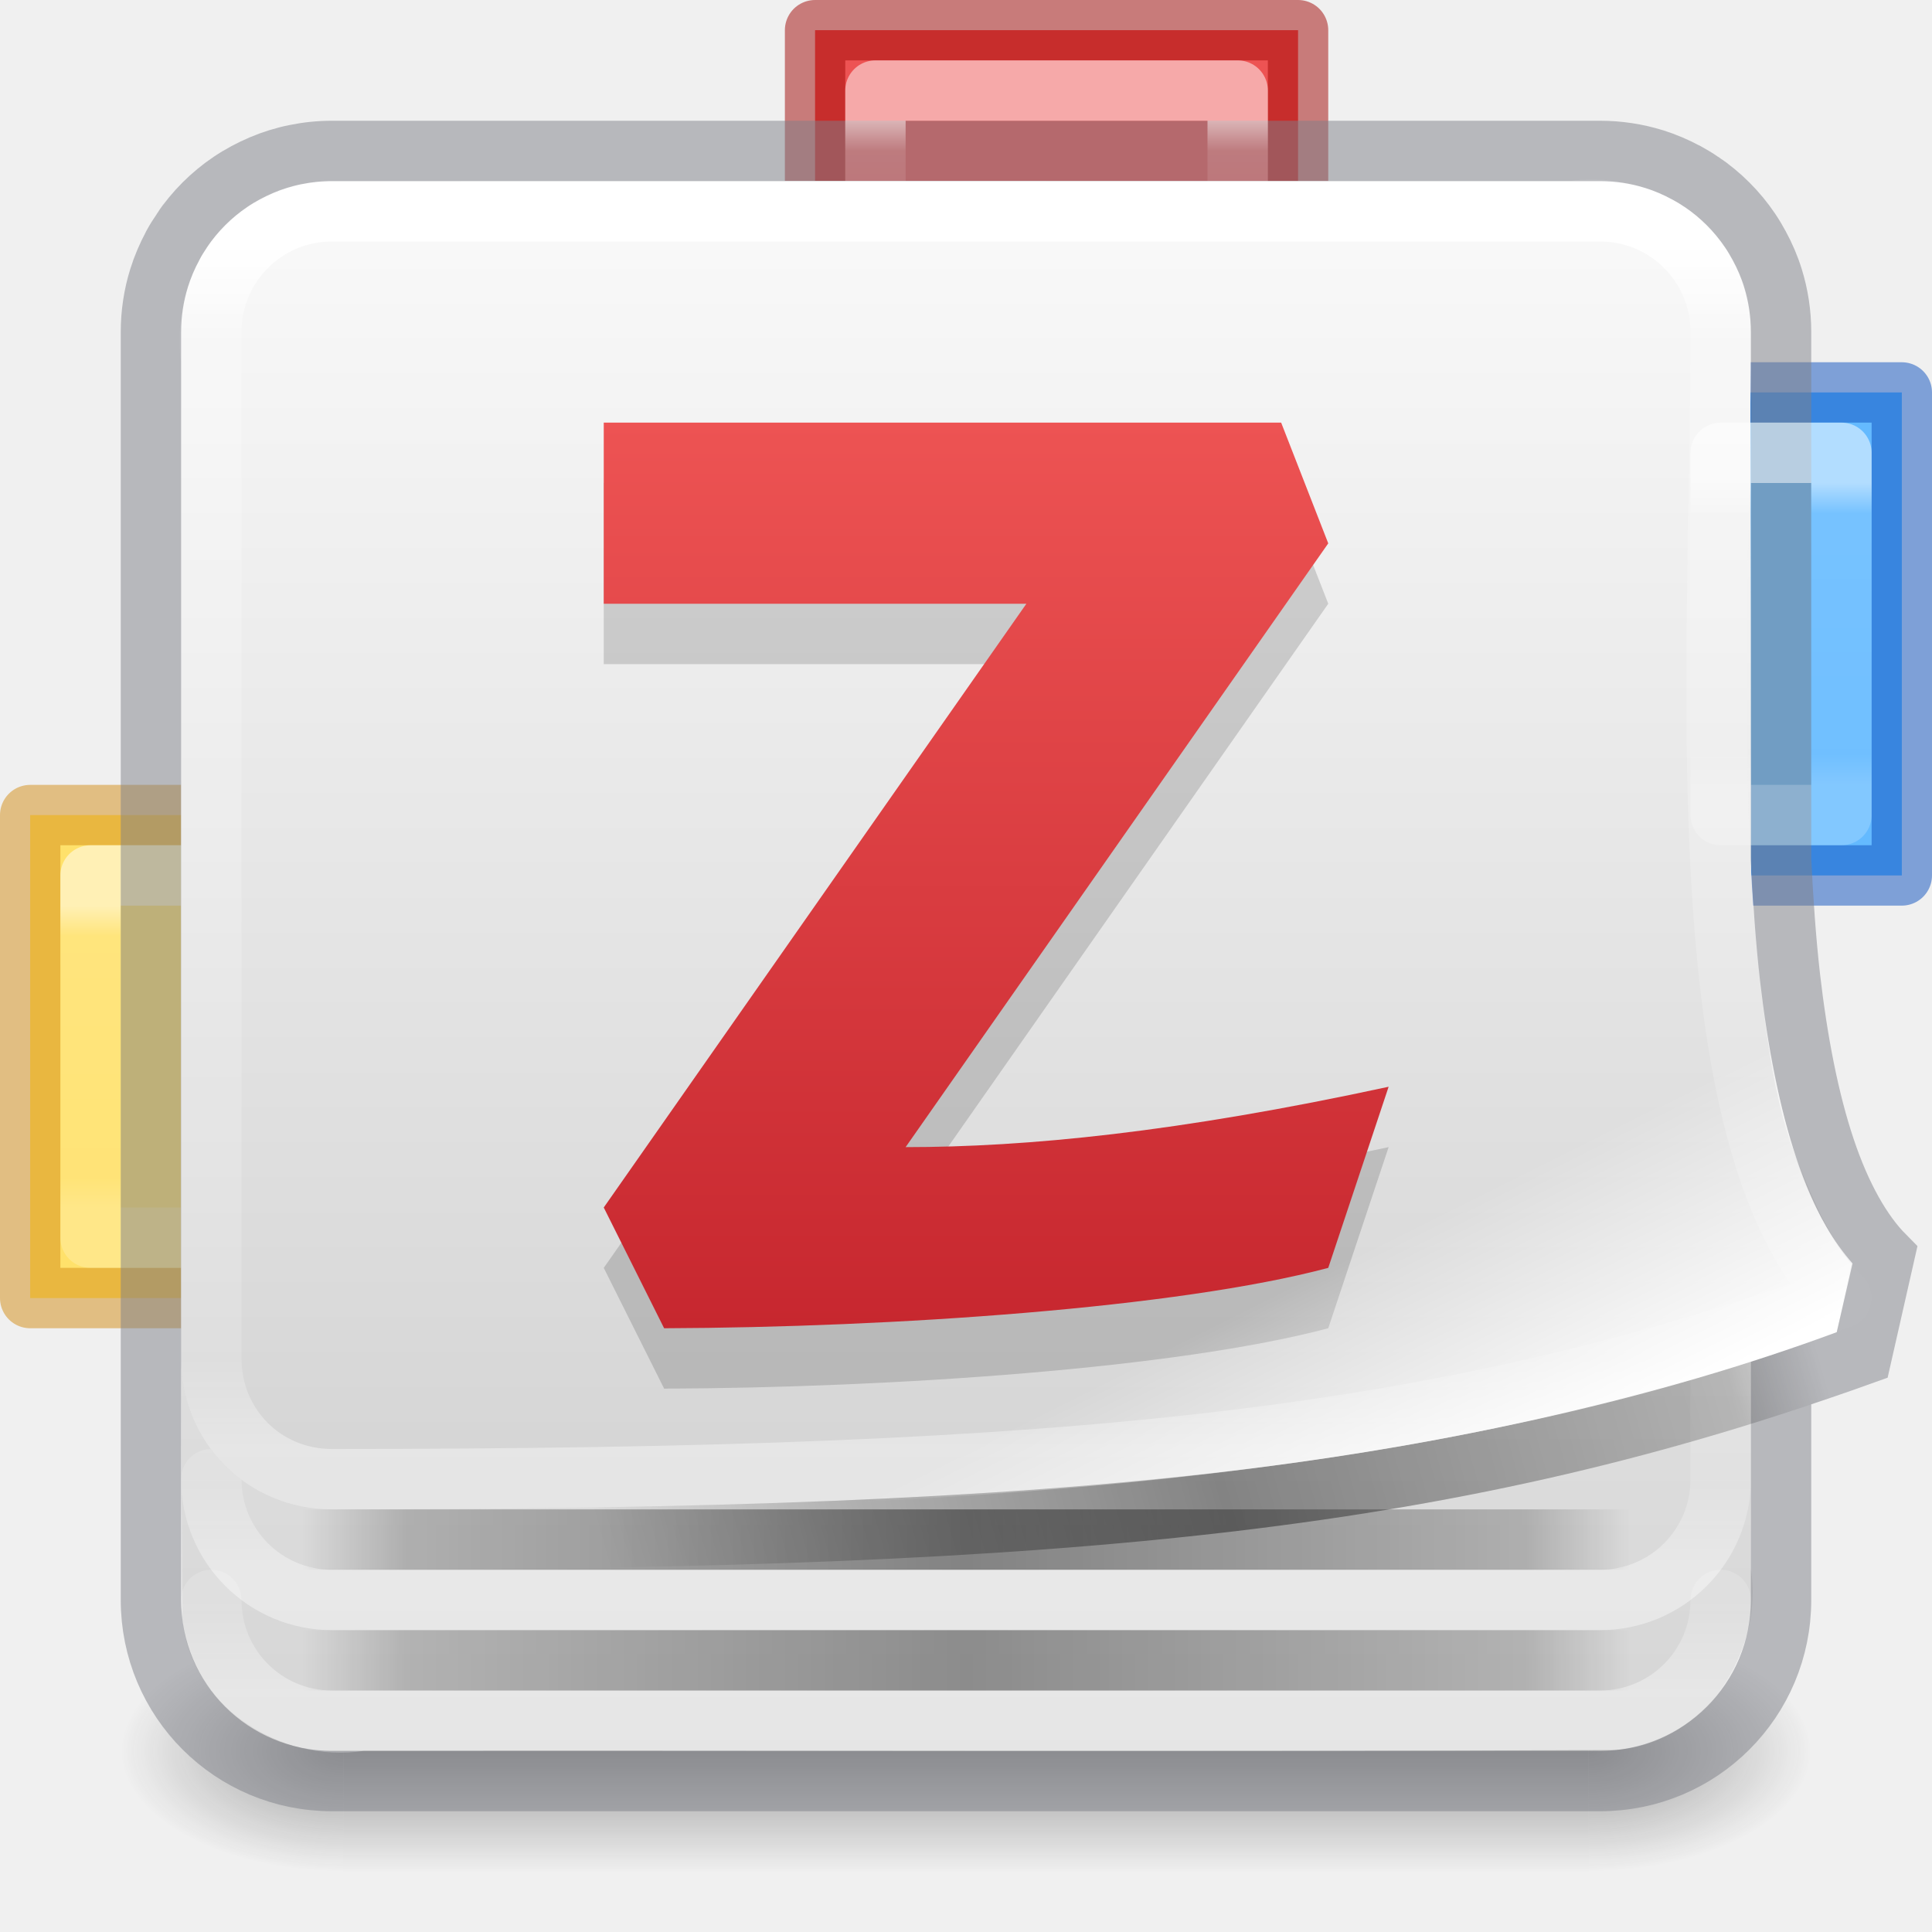
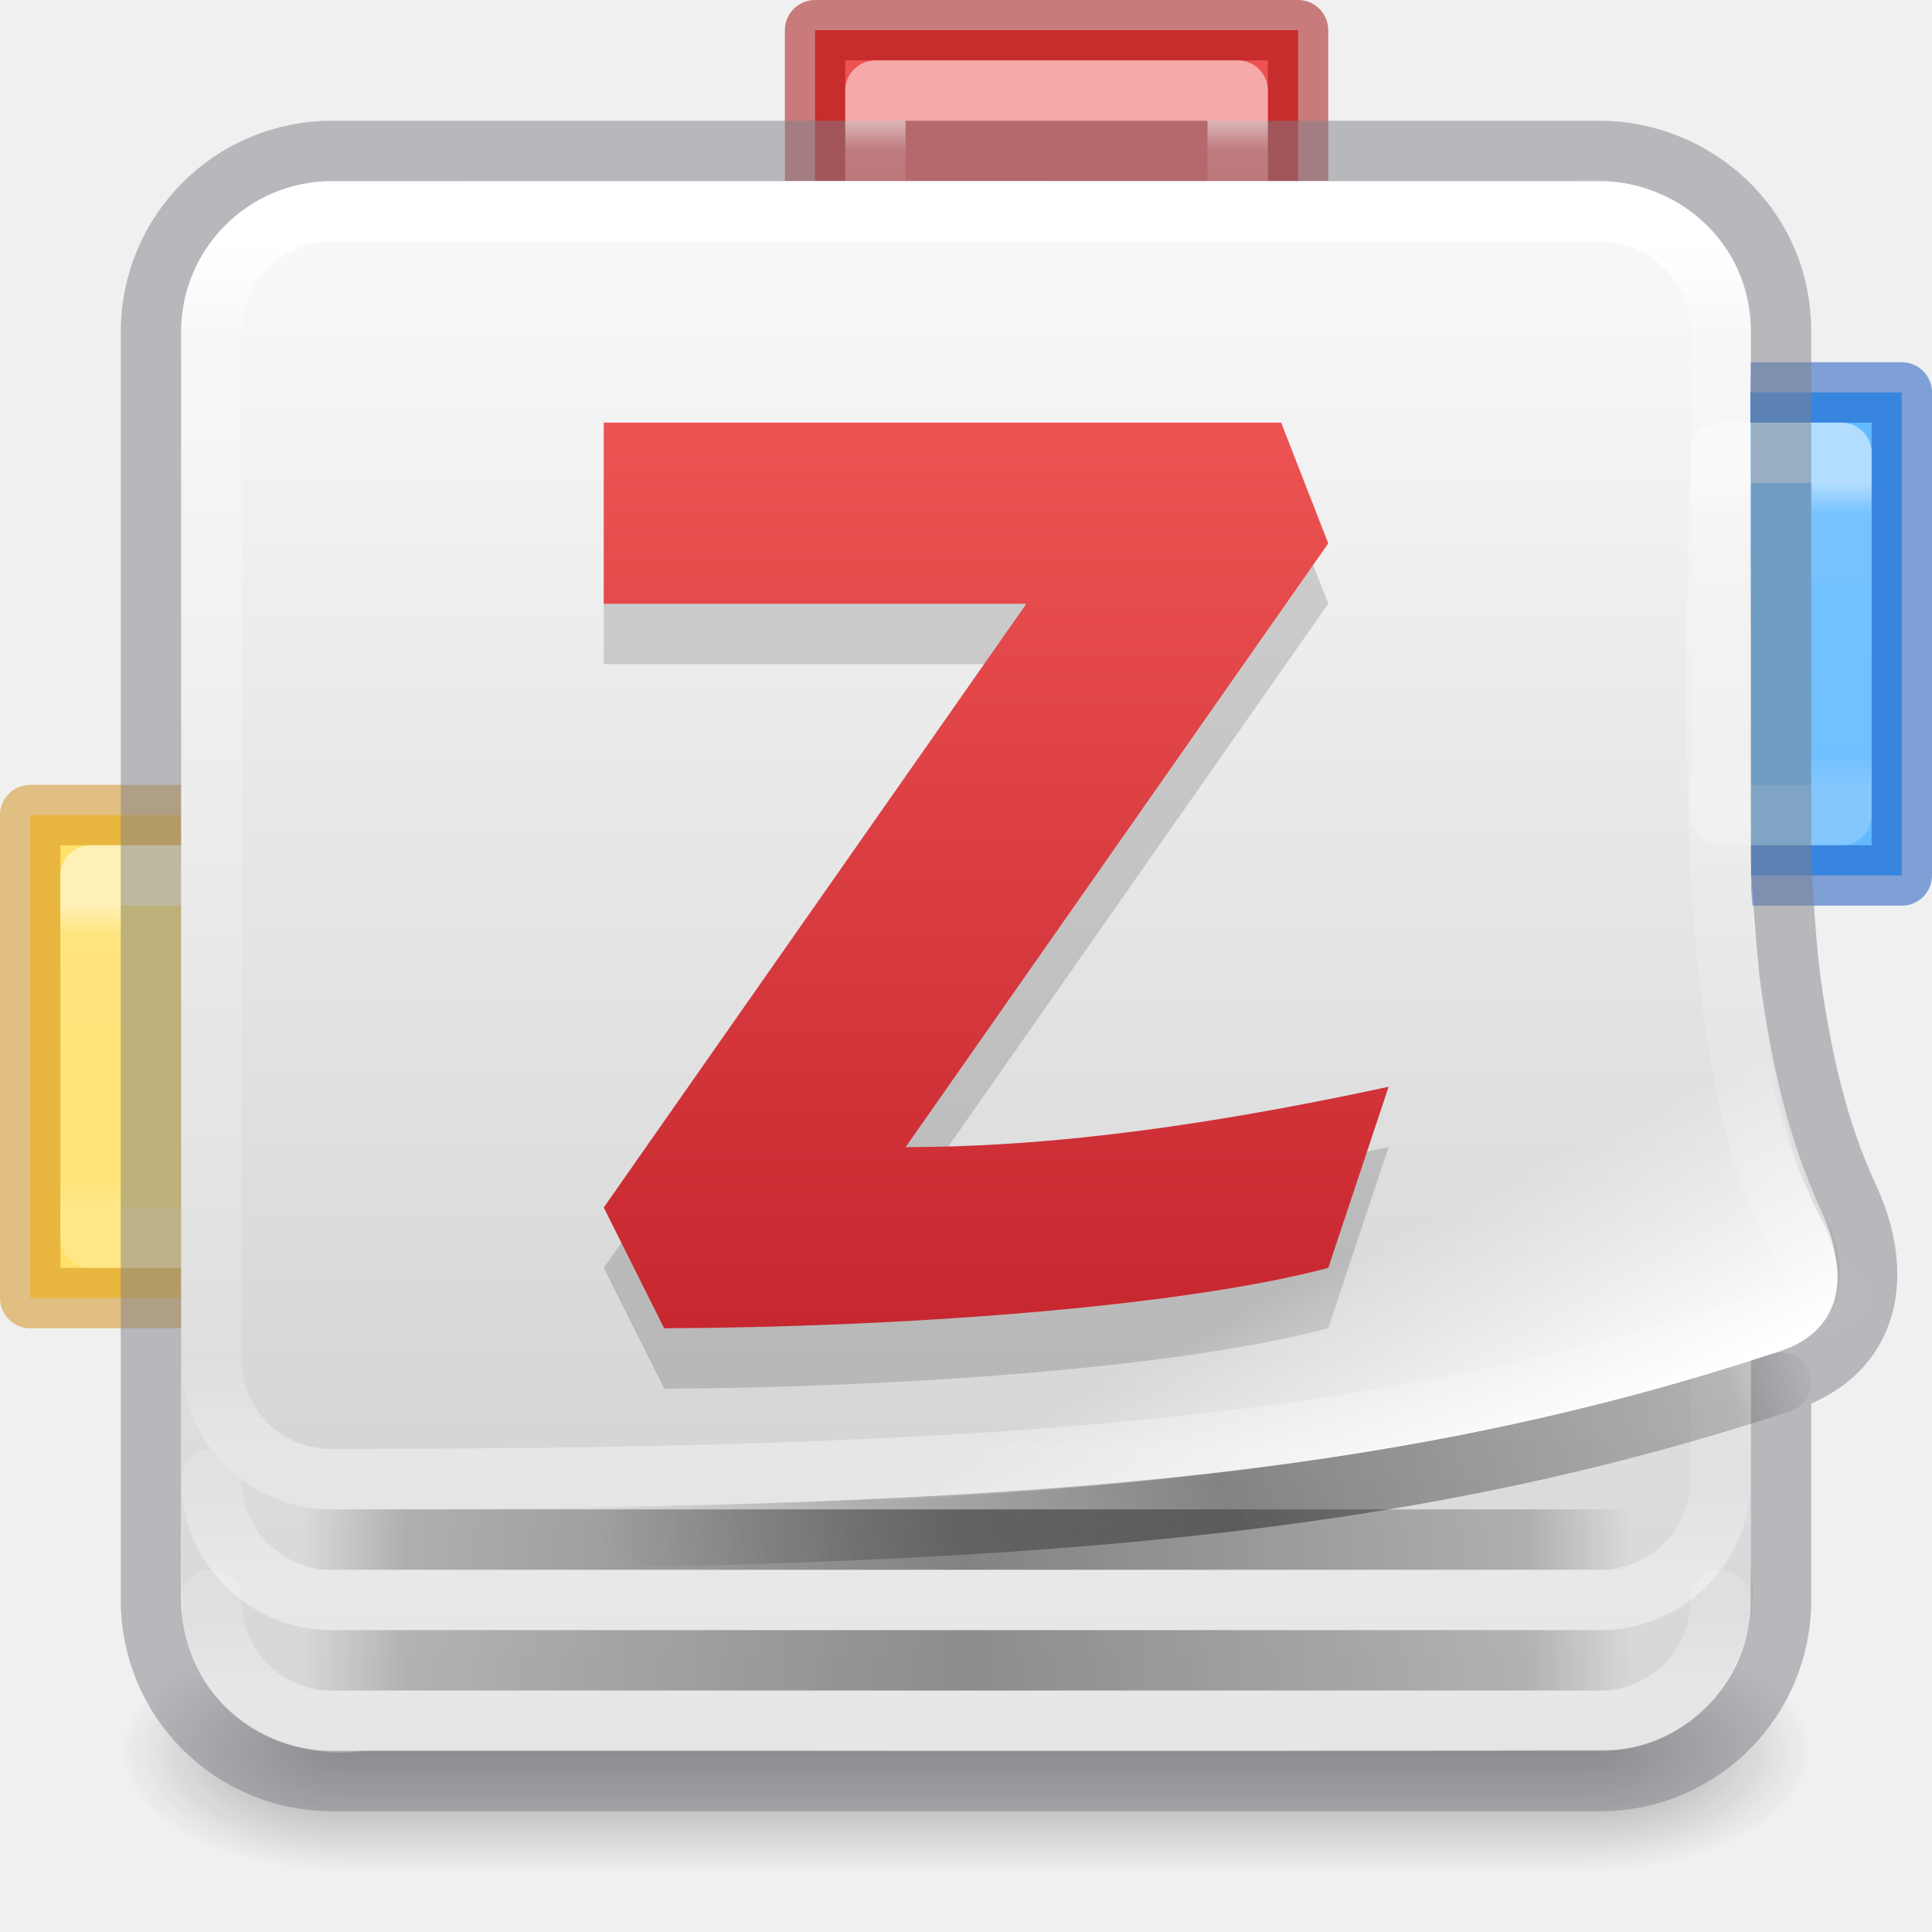
<svg xmlns="http://www.w3.org/2000/svg" xmlns:xlink="http://www.w3.org/1999/xlink" version="1.1" width="32" height="32" id="svg6860" xml:space="preserve">
  <defs id="defs6862">
    <linearGradient id="linearGradient73">
      <stop id="stop66" style="stop-color:#ffffff;stop-opacity:1" offset="0" />
      <stop id="stop67" style="stop-color:#ffffff;stop-opacity:0.235" offset="0.1" />
      <stop id="stop72" style="stop-color:#ffffff;stop-opacity:0.157" offset="0.9" />
      <stop id="stop73" style="stop-color:#ffffff;stop-opacity:0.392" offset="1" />
    </linearGradient>
    <linearGradient id="linearGradient34">
      <stop id="stop26" style="stop-color:#ffffff;stop-opacity:1" offset="0" />
      <stop id="stop30" style="stop-color:#ffffff;stop-opacity:0.235" offset="0.068" />
      <stop id="stop31" style="stop-color:#ffffff;stop-opacity:0.157" offset="0.932" />
      <stop id="stop34" style="stop-color:#ffffff;stop-opacity:0.392" offset="1" />
    </linearGradient>
    <linearGradient id="linearGradient25">
      <stop id="stop22" style="stop-color:#ffffff;stop-opacity:1" offset="0" />
      <stop id="stop23" style="stop-color:#ffffff;stop-opacity:0.235" offset="0.075" />
      <stop id="stop24" style="stop-color:#ffffff;stop-opacity:0.157" offset="0.925" />
      <stop id="stop25" style="stop-color:#ffffff;stop-opacity:0.392" offset="1" />
    </linearGradient>
    <linearGradient id="linearGradient48">
      <stop style="stop-color:#ffffff;stop-opacity:0.246;" offset="0" id="stop48" />
      <stop style="stop-color:#ffffff;stop-opacity:0;" offset="1" id="stop49" />
    </linearGradient>
    <linearGradient id="linearGradient46">
      <stop style="stop-color:#ffffff;stop-opacity:0.35;" offset="0" id="stop46" />
      <stop style="stop-color:#ffffff;stop-opacity:0;" offset="1" id="stop47" />
    </linearGradient>
    <linearGradient id="linearGradient37">
      <stop style="stop-color:#ffffff;stop-opacity:0.3;" offset="0" id="stop44" />
      <stop style="stop-color:#ffffff;stop-opacity:0;" offset="1" id="stop45" />
    </linearGradient>
    <linearGradient id="linearGradient32">
      <stop style="stop-color:#ffffff;stop-opacity:0.402;" offset="0" id="stop32" />
      <stop style="stop-color:#ffffff;stop-opacity:0;" offset="1" id="stop33" />
    </linearGradient>
    <linearGradient id="linearGradient28">
      <stop style="stop-color:#ffffff;stop-opacity:0.446;" offset="0" id="stop28" />
      <stop style="stop-color:#ffffff;stop-opacity:0;" offset="1" id="stop29" />
    </linearGradient>
    <linearGradient id="linearGradient8">
      <stop id="stop3" offset="0" style="stop-color:#9e79e9;stop-opacity:1;" />
      <stop id="stop8" offset="1" style="stop-color:#6c31e3;stop-opacity:1;" />
    </linearGradient>
    <linearGradient id="linearGradient3924-0">
      <stop id="stop3926-6" style="stop-color:#ffffff;stop-opacity:1" offset="0" />
      <stop id="stop3928-3" style="stop-color:#ffffff;stop-opacity:0.235" offset="0.062" />
      <stop id="stop3930-2" style="stop-color:#ffffff;stop-opacity:0.157" offset="0.937" />
      <stop id="stop3932-62" style="stop-color:#ffffff;stop-opacity:0.392" offset="1" />
    </linearGradient>
    <linearGradient xlink:href="#linearGradient4" id="linearGradient930-9-2" x1="16.768" y1="2.768" x2="16.768" y2="29.897" gradientUnits="userSpaceOnUse" gradientTransform="translate(4.1936035e-6)" />
    <linearGradient x1="24" y1="6.24" x2="24" y2="41.76" id="linearGradient4161-0-2" xlink:href="#linearGradient3924-0" gradientUnits="userSpaceOnUse" gradientTransform="matrix(0.6756757,0,0,0.6756757,-0.2162128,-0.2162061)" />
    <linearGradient xlink:href="#linearGradient28" id="linearGradient29" x1="13.574" y1="10.089" x2="8.478" y2="2.5" gradientUnits="userSpaceOnUse" />
    <linearGradient xlink:href="#linearGradient32" id="linearGradient33" x1="24.26" y1="9.845" x2="22.146" y2="2.5" gradientUnits="userSpaceOnUse" />
    <linearGradient xlink:href="#linearGradient37" id="linearGradient45" x1="23.025" y1="25.148" x2="25.427" y2="19.13" gradientUnits="userSpaceOnUse" />
    <linearGradient xlink:href="#linearGradient46" id="linearGradient47" x1="10.691" y1="26.494" x2="6.994" y2="20.511" gradientUnits="userSpaceOnUse" />
    <linearGradient xlink:href="#linearGradient48" id="linearGradient49" x1="22.895" y1="26.743" x2="19.28" y2="28.5" gradientUnits="userSpaceOnUse" />
    <linearGradient id="linearGradient1708">
      <stop id="stop1700" style="stop-color:#ffffff;stop-opacity:1" offset="0" />
      <stop id="stop1702" style="stop-color:#ffffff;stop-opacity:0.235" offset="0" />
      <stop id="stop1704" style="stop-color:#ffffff;stop-opacity:0.157" offset="0.958" />
      <stop id="stop1706" style="stop-color:#ffffff;stop-opacity:0.392" offset="1" />
    </linearGradient>
    <linearGradient id="linearGradient3924">
      <stop offset="0" style="stop-color:#ffffff;stop-opacity:1" id="stop3926" />
      <stop offset="0.081" style="stop-color:#ffffff;stop-opacity:0.235" id="stop3928" />
      <stop offset="0.908" style="stop-color:#ffffff;stop-opacity:0.157" id="stop3930" />
      <stop offset="1" style="stop-color:#ffffff;stop-opacity:0.392" id="stop3932" />
    </linearGradient>
    <radialGradient gradientTransform="matrix(2.003784,0,0,1.4,27.98813,-17.4)" gradientUnits="userSpaceOnUse" xlink:href="#linearGradient3688-166-749" id="radialGradient3163" fy="43.5" fx="4.993" r="2.5" cy="43.5" cx="4.993" />
    <linearGradient id="linearGradient3688-166-749">
      <stop offset="0" style="stop-color:#181818;stop-opacity:1" id="stop2883" />
      <stop offset="1" style="stop-color:#181818;stop-opacity:0" id="stop2885" />
    </linearGradient>
    <radialGradient gradientTransform="matrix(2.003784,0,0,1.4,-20.01187,-104.4)" gradientUnits="userSpaceOnUse" xlink:href="#linearGradient3688-166-749" id="radialGradient3165" fy="43.5" fx="4.993" r="2.5" cy="43.5" cx="4.993" />
    <linearGradient gradientUnits="userSpaceOnUse" xlink:href="#linearGradient3702-501-757" id="linearGradient3167" y2="39.999" x2="25.058" y1="47.028" x1="25.058" />
    <linearGradient id="linearGradient3702-501-757">
      <stop offset="0" style="stop-color:#181818;stop-opacity:0" id="stop2895" />
      <stop offset="0.5" style="stop-color:#181818;stop-opacity:1" id="stop2897" />
      <stop offset="1" style="stop-color:#181818;stop-opacity:0" id="stop2899" />
    </linearGradient>
    <linearGradient gradientTransform="matrix(0.6756757,0,0,0.6756757,41.78379,-0.2162091)" gradientUnits="userSpaceOnUse" xlink:href="#linearGradient3924" id="linearGradient3027" y2="41.76" x2="24" y1="6.24" x1="24" />
    <linearGradient xlink:href="#linearGradient3600-9-51" id="linearGradient1512" gradientUnits="userSpaceOnUse" gradientTransform="matrix(0.6646601,0,0,0.6392712,8.812698,-0.08703975)" x1="74.839" y1="4.536" x2="74.839" y2="49.779" />
    <linearGradient id="linearGradient3600-9-51">
      <stop offset="0" style="stop-color:#f4f4f4;stop-opacity:1" id="stop3602-0-0" />
      <stop offset="1" style="stop-color:#dbdbdb;stop-opacity:1" id="stop3604-9-04" />
    </linearGradient>
    <linearGradient id="linearGradient3104-6">
      <stop offset="0" style="stop-color:#000000;stop-opacity:0.318" id="stop3106-3" />
      <stop offset="1" style="stop-color:#000000;stop-opacity:0.24" id="stop3108-9" />
    </linearGradient>
    <linearGradient xlink:href="#linearGradient3104-6" id="linearGradient1572" gradientUnits="userSpaceOnUse" gradientTransform="matrix(0.8074969,0,0,0.8947171,-3.635114,-9.241927)" x1="72.893" y1="43.74" x2="72.893" y2="12.524" />
    <linearGradient xlink:href="#linearGradient978" id="linearGradient924" gradientUnits="userSpaceOnUse" gradientTransform="matrix(0.6805236,0,0,0.6545781,7.610866,-0.5005708)" x1="74.839" y1="4.536" x2="74.839" y2="49.779" />
    <linearGradient id="linearGradient978">
      <stop offset="0" style="stop-color:#43d6b5;stop-opacity:1" id="stop974" />
      <stop offset="1" style="stop-color:#28bca3;stop-opacity:1" id="stop976" />
    </linearGradient>
    <linearGradient xlink:href="#linearGradient3104-6" id="linearGradient1964" gradientUnits="userSpaceOnUse" gradientTransform="matrix(-0.3964081,0,0,0.4392257,67.91412,0.2254931)" x1="12.879" y1="66.951" x2="12.879" y2="4.78" />
    <linearGradient y2="42.187" x2="24" y1="5.915" x1="24" gradientTransform="matrix(0.7031951,0,0,0.7031956,41.1233,-0.8771902)" gradientUnits="userSpaceOnUse" id="linearGradient3647" xlink:href="#linearGradient3924-2-2-5-8" />
    <linearGradient id="linearGradient3924-2-2-5-8">
      <stop offset="0" style="stop-color:#ffffff;stop-opacity:1" id="stop3926-9-4-9-6" />
      <stop offset="0.088" style="stop-color:#ffffff;stop-opacity:0.235" id="stop3928-9-8-6-5" />
      <stop offset="0.916" style="stop-color:#ffffff;stop-opacity:0.157" id="stop3930-3-5-1-7" />
      <stop offset="1" style="stop-color:#ffffff;stop-opacity:0.392" id="stop3932-8-0-4-8" />
    </linearGradient>
    <linearGradient xlink:href="#linearGradient3924-2-2-5-8" id="linearGradient2307" gradientUnits="userSpaceOnUse" gradientTransform="matrix(0.7031951,0,0,0.7031956,41.1233,-0.8771902)" x1="20.394" y1="24.801" x2="20.394" y2="42.106" />
    <linearGradient xlink:href="#linearGradient1708" id="linearGradient1698" gradientUnits="userSpaceOnUse" gradientTransform="matrix(0.6756757,0,0,0.6756757,41.78379,-0.2162061)" x1="24" y1="25.441" x2="24" y2="41.76" />
    <radialGradient gradientTransform="matrix(2.003784,0,0,1.4,27.98813,-17.4)" gradientUnits="userSpaceOnUse" xlink:href="#linearGradient3688-166-749" id="radialGradient3163-7" fy="43.5" fx="4.993" r="2.5" cy="43.5" cx="4.993" />
    <radialGradient gradientTransform="matrix(2.003784,0,0,1.4,-20.01187,-104.4)" gradientUnits="userSpaceOnUse" xlink:href="#linearGradient3688-166-749" id="radialGradient3165-5" fy="43.5" fx="4.993" r="2.5" cy="43.5" cx="4.993" />
    <linearGradient xlink:href="#linearGradient3702-501-757" id="linearGradient7" gradientUnits="userSpaceOnUse" x1="25.058" y1="47.028" x2="25.058" y2="39.999" />
    <linearGradient id="linearGradient71">
      <stop id="stop68" style="stop-color:#ffffff;stop-opacity:1" offset="0" />
      <stop id="stop69" style="stop-color:#ffffff;stop-opacity:0.235" offset="0.071" />
      <stop id="stop70" style="stop-color:#ffffff;stop-opacity:0.157" offset="0.929" />
      <stop id="stop71" style="stop-color:#ffffff;stop-opacity:0.392" offset="1" />
    </linearGradient>
    <linearGradient id="linearGradient65">
      <stop id="stop62" style="stop-color:#ffffff;stop-opacity:1" offset="0" />
      <stop id="stop63" style="stop-color:#ffffff;stop-opacity:0.235" offset="0.25" />
      <stop id="stop64" style="stop-color:#ffffff;stop-opacity:0.157" offset="0.755" />
      <stop id="stop65" style="stop-color:#ffffff;stop-opacity:0.392" offset="1" />
    </linearGradient>
    <linearGradient id="linearGradient48-6">
      <stop style="stop-color:#ffffff;stop-opacity:1;" offset="0" id="stop49-0" />
      <stop style="stop-color:#ffffff;stop-opacity:0;" offset="1" id="stop50" />
    </linearGradient>
    <linearGradient id="linearGradient40">
      <stop id="stop37" style="stop-color:#ffffff;stop-opacity:1" offset="0" />
      <stop id="stop38" style="stop-color:#ffffff;stop-opacity:0.235" offset="0.078" />
      <stop id="stop39" style="stop-color:#ffffff;stop-opacity:0.157" offset="0.922" />
      <stop id="stop40" style="stop-color:#ffffff;stop-opacity:0.392" offset="1" />
    </linearGradient>
    <linearGradient id="linearGradient12">
      <stop id="stop9" style="stop-color:#ffffff;stop-opacity:1" offset="0" />
      <stop id="stop10" style="stop-color:#ffffff;stop-opacity:0.235" offset="0.074" />
      <stop id="stop11" style="stop-color:#ffffff;stop-opacity:0.157" offset="0.926" />
      <stop id="stop12" style="stop-color:#ffffff;stop-opacity:0.392" offset="1" />
    </linearGradient>
    <linearGradient id="linearGradient1201">
      <stop id="stop1193" style="stop-color:#ffffff;stop-opacity:1" offset="0" />
      <stop id="stop1195" style="stop-color:#ffffff;stop-opacity:0.235" offset="0.068" />
      <stop id="stop1197" style="stop-color:#ffffff;stop-opacity:0.157" offset="0.947" />
      <stop id="stop1199" style="stop-color:#ffffff;stop-opacity:0.392" offset="1" />
    </linearGradient>
    <radialGradient cx="4.993" cy="43.5" r="2.5" fx="4.993" fy="43.5" id="radialGradient3013-6" xlink:href="#linearGradient3688-166-749" gradientUnits="userSpaceOnUse" gradientTransform="matrix(2.003784,0,0,0.8999999,71.98813,4.850003)" />
    <radialGradient cx="4.993" cy="43.5" r="2.5" fx="4.993" fy="43.5" id="radialGradient3015-1" xlink:href="#linearGradient3688-166-749" gradientUnits="userSpaceOnUse" gradientTransform="matrix(2.003784,0,0,0.8999999,-60.01187,-83.15)" />
    <linearGradient x1="39" y1="6" x2="39" y2="41.945" id="linearGradient3058-5" xlink:href="#linearGradient1201" gradientUnits="userSpaceOnUse" gradientTransform="translate(42,1.000006)" />
    <linearGradient xlink:href="#linearGradient3702-501-757" id="linearGradient1191" gradientUnits="userSpaceOnUse" x1="25.058" y1="47.028" x2="25.058" y2="39.999" gradientTransform="matrix(1.142857,0,0,0.6428571,38.57143,16.03572)" />
    <linearGradient xlink:href="#linearGradient4" id="linearGradient930-9-2-7" x1="16.692" y1="2.846" x2="16.692" y2="29.154" gradientUnits="userSpaceOnUse" gradientTransform="matrix(1.444444,0,0,1.444444,42.88891,1.888891)" />
    <style id="style1">.g{fill:#000;}.g,.h,.i{stroke-width:0px;}.h{fill:url(#e);}.i{fill:#fff;}</style>
    <style id="style1-7">.g{fill:#000;}.g,.h,.i{stroke-width:0px;}.h{fill:url(#e);}.i{fill:#fff;}</style>
    <style id="style1-5">.g{fill:#000;}.g,.h,.i{stroke-width:0px;}.h{fill:url(#e);}.i{fill:#fff;}</style>
    <linearGradient id="linearGradient20">
      <stop style="stop-color:#ed5353;stop-opacity:1;" offset="0" id="stop27" />
      <stop style="stop-color:#c6262e;stop-opacity:1;" offset="1" id="stop28-9" />
    </linearGradient>
    <linearGradient id="linearGradient18">
      <stop style="stop-color:#000000;stop-opacity:0;" offset="0" id="stop13" />
      <stop style="stop-color:#000000;stop-opacity:0.496;" offset="0.21" id="stop14" />
      <stop style="stop-color:#000000;stop-opacity:1;" offset="0.5" id="stop15" />
      <stop style="stop-color:#000000;stop-opacity:0.5;" offset="0.922" id="stop16" />
      <stop style="stop-color:#000000;stop-opacity:0;" offset="1" id="stop17" />
    </linearGradient>
    <linearGradient id="linearGradient10">
      <stop style="stop-color:#000000;stop-opacity:0;" offset="0" id="stop1" />
      <stop style="stop-color:#000000;stop-opacity:0.496;" offset="0.078" id="stop2" />
      <stop style="stop-color:#000000;stop-opacity:1;" offset="0.5" id="stop3-2" />
      <stop style="stop-color:#000000;stop-opacity:0.5;" offset="0.922" id="stop6" />
      <stop style="stop-color:#000000;stop-opacity:0;" offset="1" id="stop7-7" />
    </linearGradient>
    <linearGradient id="linearGradient4">
      <stop style="stop-color:#fafafa;stop-opacity:1;" offset="0" id="stop4" />
      <stop style="stop-color:#d4d4d4;stop-opacity:1;" offset="1" id="stop5" />
    </linearGradient>
    <style id="style1-59">.g{fill:#000;}.g,.h,.i{stroke-width:0px;}.h{fill:url(#e);}.i{fill:#fff;}</style>
    <style id="style1-6">.cls-1{fill:#fff;}</style>
    <style id="style1-67">.cls-1{fill:#fff;}</style>
    <linearGradient xlink:href="#linearGradient12" id="linearGradient6" gradientUnits="userSpaceOnUse" gradientTransform="translate(42,1.000006)" x1="39" y1="6" x2="39" y2="40" />
    <linearGradient xlink:href="#linearGradient20" id="linearGradient32-0" gradientUnits="userSpaceOnUse" gradientTransform="matrix(0.75,0,0,0.75,41,0.749999)" x1="32.5" y1="15" x2="32.5" y2="46" />
    <linearGradient xlink:href="#linearGradient4" id="linearGradient35" x1="22" y1="6" x2="22" y2="39.99" gradientUnits="userSpaceOnUse" gradientTransform="translate(42)" />
    <linearGradient xlink:href="#linearGradient40" id="linearGradient37-2" x1="10" y1="7" x2="10" y2="39" gradientUnits="userSpaceOnUse" gradientTransform="translate(42)" />
    <linearGradient xlink:href="#linearGradient48-6" id="linearGradient42" x1="43" y1="39" x2="36" y2="30.5" gradientUnits="userSpaceOnUse" gradientTransform="translate(42)" />
    <linearGradient xlink:href="#linearGradient10" id="linearGradient52" x1="8" y1="42.5" x2="40" y2="42.5" gradientUnits="userSpaceOnUse" gradientTransform="translate(42)" />
    <linearGradient xlink:href="#linearGradient18" id="linearGradient54" x1="16" y1="42.5" x2="44" y2="38" gradientUnits="userSpaceOnUse" gradientTransform="translate(42)" />
    <linearGradient xlink:href="#linearGradient10" id="linearGradient55" gradientUnits="userSpaceOnUse" x1="8" y1="42.5" x2="40" y2="42.5" gradientTransform="translate(42,-2)" />
    <linearGradient xlink:href="#linearGradient65" id="linearGradient62" x1="26" y1="4" x2="26" y2="6" gradientUnits="userSpaceOnUse" gradientTransform="translate(42)" />
    <linearGradient xlink:href="#linearGradient71" id="linearGradient68" x1="44" y1="12" x2="44" y2="19" gradientUnits="userSpaceOnUse" gradientTransform="translate(42)" />
    <linearGradient xlink:href="#linearGradient71" id="linearGradient72" gradientUnits="userSpaceOnUse" x1="44" y1="12" x2="44" y2="19" gradientTransform="translate(2,13)" />
    <linearGradient xlink:href="#linearGradient34" id="linearGradient9" gradientUnits="userSpaceOnUse" gradientTransform="matrix(0.6756757,0,0,0.6756757,-0.2162128,-0.2162061)" x1="24" y1="6.24" x2="24" y2="38.8" />
    <linearGradient xlink:href="#linearGradient10" id="linearGradient19" x1="5" y1="27.5" x2="27" y2="27.5" gradientUnits="userSpaceOnUse" />
    <linearGradient xlink:href="#linearGradient10" id="linearGradient21" gradientUnits="userSpaceOnUse" x1="5" y1="27.5" x2="27" y2="27.5" gradientTransform="translate(0,-2)" />
    <linearGradient xlink:href="#linearGradient25" id="linearGradient22" gradientUnits="userSpaceOnUse" gradientTransform="matrix(0.6756757,0,0,0.6756757,-0.2162128,-0.2162061)" x1="24" y1="6.24" x2="24" y2="35.84" />
    <linearGradient xlink:href="#linearGradient4" id="linearGradient43" x1="16" y1="3" x2="16" y2="25" gradientUnits="userSpaceOnUse" />
    <linearGradient xlink:href="#linearGradient18" id="linearGradient53" x1="10.5" y1="27.5" x2="30" y2="22" gradientUnits="userSpaceOnUse" />
    <linearGradient xlink:href="#linearGradient20" id="linearGradient56" gradientUnits="userSpaceOnUse" gradientTransform="matrix(0.495,0,0,0.495,0.1000007,-0.4250007)" x1="32.5" y1="15" x2="32.5" y2="46" />
    <linearGradient xlink:href="#linearGradient65" id="linearGradient57" gradientUnits="userSpaceOnUse" gradientTransform="translate(-7,-2)" x1="26" y1="4" x2="26" y2="6" />
    <linearGradient xlink:href="#linearGradient73" id="linearGradient63" gradientUnits="userSpaceOnUse" gradientTransform="translate(-15,-4)" x1="44" y1="12" x2="44" y2="17" />
    <linearGradient xlink:href="#linearGradient73" id="linearGradient74" gradientUnits="userSpaceOnUse" gradientTransform="translate(-42,3)" x1="44" y1="12" x2="44" y2="17" />
    <linearGradient xlink:href="#linearGradient48-6" id="linearGradient23" x1="30" y1="22" x2="28" y2="18" gradientUnits="userSpaceOnUse" />
  </defs>
  <rect style="fill:#ffe16b;fill-opacity:1;stroke:#d48e15;stroke-width:1;stroke-linejoin:round;stroke-dasharray:none;stroke-opacity:0.497" id="rect62-3" width="8" height="4" x="13.5" y="-4.5" rx="0" ry="0" transform="rotate(90)" />
  <rect style="opacity:0.5;fill:none;fill-opacity:1;stroke:url(#linearGradient74);stroke-width:1;stroke-linecap:round;stroke-linejoin:round;stroke-dasharray:none;stroke-opacity:1" id="rect65-0-2" width="2" height="6" x="1.5" y="14.5" />
  <rect style="opacity:1;fill:#64baff;fill-opacity:1;stroke:#0d52bf;stroke-width:1;stroke-linejoin:round;stroke-dasharray:none;stroke-opacity:0.497" id="rect62" width="8" height="4" x="6.5" y="-31.5" rx="0" ry="0" transform="rotate(90)" />
  <rect style="opacity:1;fill:#ed5353;fill-opacity:1;stroke:#a10705;stroke-width:1;stroke-linejoin:round;stroke-dasharray:none;stroke-opacity:0.497" id="rect57" width="8" height="4" x="13.5" y="0.5" rx="0" ry="0" />
  <g style="opacity:0.4" id="g3712-2" transform="matrix(0.7368421,0,0,0.5714285,-1.68421,4.142859)">
    <rect style="fill:url(#radialGradient3163-7);fill-opacity:1;stroke:none" id="rect2801-7" y="40" x="38" height="7" width="5" />
    <rect style="fill:url(#radialGradient3165-5);fill-opacity:1;stroke:none" id="rect3696-0" transform="scale(-1)" y="-47" x="-10" height="7" width="5" />
    <rect style="fill:url(#linearGradient7);fill-opacity:1;stroke:none" id="rect3700-9" y="40" x="10" height="7" width="28" />
  </g>
  <path id="rect5505-21-1-2-1" style="color:#000000;font-variation-settings:normal;display:inline;overflow:visible;visibility:visible;opacity:1;vector-effect:none;fill:url(#linearGradient930-9-2);fill-opacity:1;fill-rule:nonzero;stroke:none;stroke-width:1;stroke-linecap:butt;stroke-linejoin:miter;stroke-miterlimit:4;stroke-dasharray:none;stroke-dashoffset:0;stroke-opacity:0.502;marker:none;enable-background:accumulate;stop-color:#000000;stop-opacity:1" d="M 5.234,3.016 C 3.771,3.125 2.783,4.625 3,6.025 3.01,12.939 2.979,19.853 3.016,26.766 3.125,28.229 4.625,29.217 6.025,29 12.939,28.99 19.853,29.021 26.766,28.984 28.229,28.875 29.217,27.375 29,25.975 28.99,19.061 29.021,12.147 28.984,5.234 28.875,3.771 27.375,2.783 25.975,3 19.061,3.01 12.147,2.979 5.234,3.016 Z" />
  <path id="rect6741-7-4-3-8" style="opacity:1;fill:none;stroke:url(#linearGradient4161-0-2);stroke-linecap:round;stroke-linejoin:round" d="m 28.5,26.5 c 0,1.108 -0.892,2 -2,2 H 5.5 c -1.108,0 -2,-0.892 -2,-2" />
  <g id="layer4-0" transform="matrix(0.9047486,0,0,0.9047486,-594.515,-685.5605)" />
  <g id="layer4-0-7" transform="matrix(0.9047486,0,0,0.9047486,-594.515,-678.3225)" />
  <g id="layer1-3" transform="matrix(0.9047486,0,0,0.9047486,-97.80799,-9.503337)" />
  <path id="rect8" style="opacity:1;fill:none;stroke:url(#linearGradient9);stroke-linecap:round;stroke-linejoin:round" d="m 3.5,24.5 c 0,1.108 0.892,2 2,2 H 26.5 c 1.108,0 2,-0.892 2,-2 v -9" />
-   <path id="path37" style="opacity:1;fill:url(#linearGradient43);stroke:none;stroke-linecap:round;stroke-linejoin:round" d="M 5.5,3 C 4.116,3 3,4.116 3,5.5 v 17 c 0,1.385 1.088,2.5 2.5,2.5 12.542,0 18.369,-0.661 24.922,-2.936 l 0.262,-1.139 C 30.277,20.455 30.08,20 29.752,19.18 29.423,18.358 29.278,17.339 29.152,16.242 28.774,12.951 29,8.823 29,5.5 29,4.116 27.884,3 26.5,3 Z" />
+   <path id="path37" style="opacity:1;fill:url(#linearGradient43);stroke:none;stroke-linecap:round;stroke-linejoin:round" d="M 5.5,3 C 4.116,3 3,4.116 3,5.5 v 17 c 0,1.385 1.088,2.5 2.5,2.5 10.772,0 17.237,-0.424 23.998,-2.632 0.972,-0.317 1.211,-1.254 0.752,-2.166 C 29.798,19.302 29.396,18.091 29.152,16.242 28.72,12.958 29,8.823 29,5.5 29,4.116 27.884,3 26.5,3 Z" />
+   <rect style="opacity:0.5;fill:none;fill-opacity:1;stroke:url(#linearGradient63);stroke-width:1;stroke-linecap:round;stroke-linejoin:round;stroke-dasharray:none;stroke-opacity:1" id="rect65-0" width="2" height="6" x="28.5" y="7.5" />
  <path id="rect9" style="opacity:1;fill:none;stroke:url(#linearGradient22);stroke-linecap:round;stroke-linejoin:round" d="M 5.5,3.5 H 26.5 c 1.108,0 2,0.892 2,2 C 28.5,11 27.86,18.83 30.5,21.5 c -6.5,2.333 -12.5,3 -25,3 -1.133,0 -2,-0.892 -2,-2 V 5.5 c 0,-1.108 0.892,-2 2,-2 z" />
  <path style="opacity:0.35;fill:none;fill-opacity:1;stroke:url(#linearGradient19);stroke-width:1;stroke-linejoin:round;stroke-dasharray:none;stroke-opacity:1" d="M 5,27.5 H 27" id="path9" />
  <path style="opacity:0.4;fill:none;fill-opacity:1;stroke:url(#linearGradient21);stroke-width:1;stroke-linejoin:round;stroke-dasharray:none;stroke-opacity:1" d="M 5,25.5 H 27" id="path19" />
-   <path id="rect7" style="color:#000000;font-variation-settings:normal;display:inline;overflow:visible;visibility:visible;opacity:1;vector-effect:none;fill:none;fill-opacity:1;fill-rule:nonzero;stroke:#7e8087;stroke-width:1;stroke-linecap:butt;stroke-linejoin:miter;stroke-miterlimit:4;stroke-dasharray:none;stroke-dashoffset:0;stroke-opacity:0.502;marker:none;enable-background:accumulate;stop-color:#000000;stop-opacity:1" d="M 5.5,2.5 C 5.293,2.5 5.09,2.521 4.895,2.561 4.797,2.58 4.7,2.606 4.605,2.635 4.418,2.693 4.24,2.77 4.07,2.861 c -0.086,0.046 -0.17,0.096 -0.25,0.15 -0.319,0.215 -0.593,0.489 -0.809,0.809 -2.914e-4,4.309e-4 2.911e-4,0.002 0,0.002 -0.053,0.079 -0.105,0.162 -0.15,0.246 -2.661e-4,4.893e-4 2.658e-4,0.001 0,0.002 C 2.77,4.24 2.693,4.418 2.635,4.605 2.547,4.888 2.5,5.189 2.5,5.5 v 17 4 c 0,1.662 1.338,3 3,3 h 21 c 1.662,0 3,-1.338 3,-3 v -3.602 c 0.445,-0.145 0.89,-0.296 1.338,-0.457 l 0.373,-1.645 C 30.832,20.413 30.492,19.813 30.227,19.021 29.962,18.23 29.772,17.258 29.648,16.184 29.578,15.567 29.533,14.912 29.5,14.242 V 5.5 c 0,-0.311 -0.047,-0.612 -0.135,-0.895 -0.058,-0.188 -0.135,-0.366 -0.227,-0.535 -0.046,-0.085 -0.096,-0.17 -0.15,-0.25 -0.215,-0.319 -0.489,-0.593 -0.809,-0.809 -4.6e-4,-3.098e-4 -0.002,3.095e-4 -0.002,0 -0.079,-0.054 -0.162,-0.104 -0.246,-0.15 -5.14e-4,-2.783e-4 -0.001,2.781e-4 -0.002,0 -0.17,-0.092 -0.348,-0.168 -0.535,-0.227 -5.96e-4,-1.846e-4 -0.001,1.843e-4 -0.002,0 C 27.111,2.547 26.811,2.5 26.5,2.5 Z" />
-   <path style="opacity:0.4;fill:none;stroke:url(#linearGradient53);stroke-linecap:round;stroke-linejoin:round;stroke-opacity:1" d="m 5.5,25.5 c 12.585,0 18.685,-0.671 25.338,-3.059" id="path43" />
+   <path id="rect7" style="color:#000000;font-variation-settings:normal;display:inline;overflow:visible;visibility:visible;opacity:1;vector-effect:none;fill:none;fill-opacity:1;fill-rule:nonzero;stroke:#7e8087;stroke-width:1;stroke-linecap:butt;stroke-linejoin:miter;stroke-miterlimit:4;stroke-dasharray:none;stroke-dashoffset:0;stroke-opacity:0.502;marker:none;enable-background:accumulate;stop-color:#000000;stop-opacity:1" d="m 5.5,2.5 c -1.661,0 -3,1.341 -3,3 v 17 4 c 0,1.662 1.338,3 3,3 h 21 c 1.662,0 3,-1.338 3,-3 v -3.602 c 1.549,-0.471 1.683,-1.841 1.123,-3.05 C 30.094,18.706 29.831,17.511 29.648,16.184 29.578,15.567 29.533,14.912 29.5,14.242 V 5.5 c 0,-1.8 -1.479,-3 -3,-3 z" />
+   <path style="opacity:0.4;fill:none;stroke:url(#linearGradient53);stroke-linecap:round;stroke-linejoin:round;stroke-opacity:1" d="m 5.5,25.5 c 11.738,0 17.834,-0.586 24,-2.602" id="path43" />
  <path style="font-weight:bold;font-size:42.667px;font-family:Inter;-inkscape-font-specification:'Inter Bold';letter-spacing:0px;opacity:0.15;fill:#000000;stroke-width:0.495;stroke-linecap:round;stroke-linejoin:round;stroke-opacity:0.5" d="m 11,23 c 3.791,-0.013 8.5,-0.336 11,-1 l 1,-3 c -3.5,0.757 -6,1 -8,1 L 22,10 21.22,8 H 10 v 3 h 7 l -7,10 z" id="path56" aria-label="Z" />
  <path style="font-weight:bold;font-size:42.667px;font-family:Inter;-inkscape-font-specification:'Inter Bold';letter-spacing:0px;fill:url(#linearGradient56);stroke-width:0.495;stroke-linecap:round;stroke-linejoin:round;stroke-opacity:0.5" d="m 11,22 c 3.791,-0.013 8.5,-0.336 11,-1 l 1,-3 c -3.5,0.757 -6,1 -8,1 L 22,9 21.22,7 H 10 v 3 h 7 l -7,10 z" id="path2-4-2" aria-label="Z" />
  <rect style="opacity:0.5;fill:none;fill-opacity:1;stroke:url(#linearGradient57);stroke-width:1;stroke-linecap:round;stroke-linejoin:round;stroke-dasharray:none;stroke-opacity:1" id="rect61-6" width="6" height="2" x="14.5" y="1.5" />
-   <rect style="opacity:0.5;fill:none;fill-opacity:1;stroke:url(#linearGradient63);stroke-width:1;stroke-linecap:round;stroke-linejoin:round;stroke-dasharray:none;stroke-opacity:1" id="rect65-0" width="2" height="6" x="28.5" y="7.5" />
-   <path style="fill:url(#linearGradient23);stroke:none;stroke-linejoin:round;stroke-opacity:0.497" d="m 30.684,20.926 -0.262,1.139 C 24.413,24.286 17.366,24.891 10,25 c 6.616,-3.029 13.426,-5.623 19,-11 0.163,2.803 0.423,5.485 1.684,6.926 z" id="path1" />
+   <path style="fill:url(#linearGradient23);stroke:none;stroke-linejoin:round;stroke-opacity:0.497" d="M 29.5,22.374 C 25.22,23.791 19.989,24.852 10,25 c 6.616,-3.029 13.426,-5.623 19,-11 -0.047,2.216 0.242,4.445 1.189,6.246 0.475,0.903 0.282,1.806 -0.689,2.127 z" id="path1" />
</svg>
